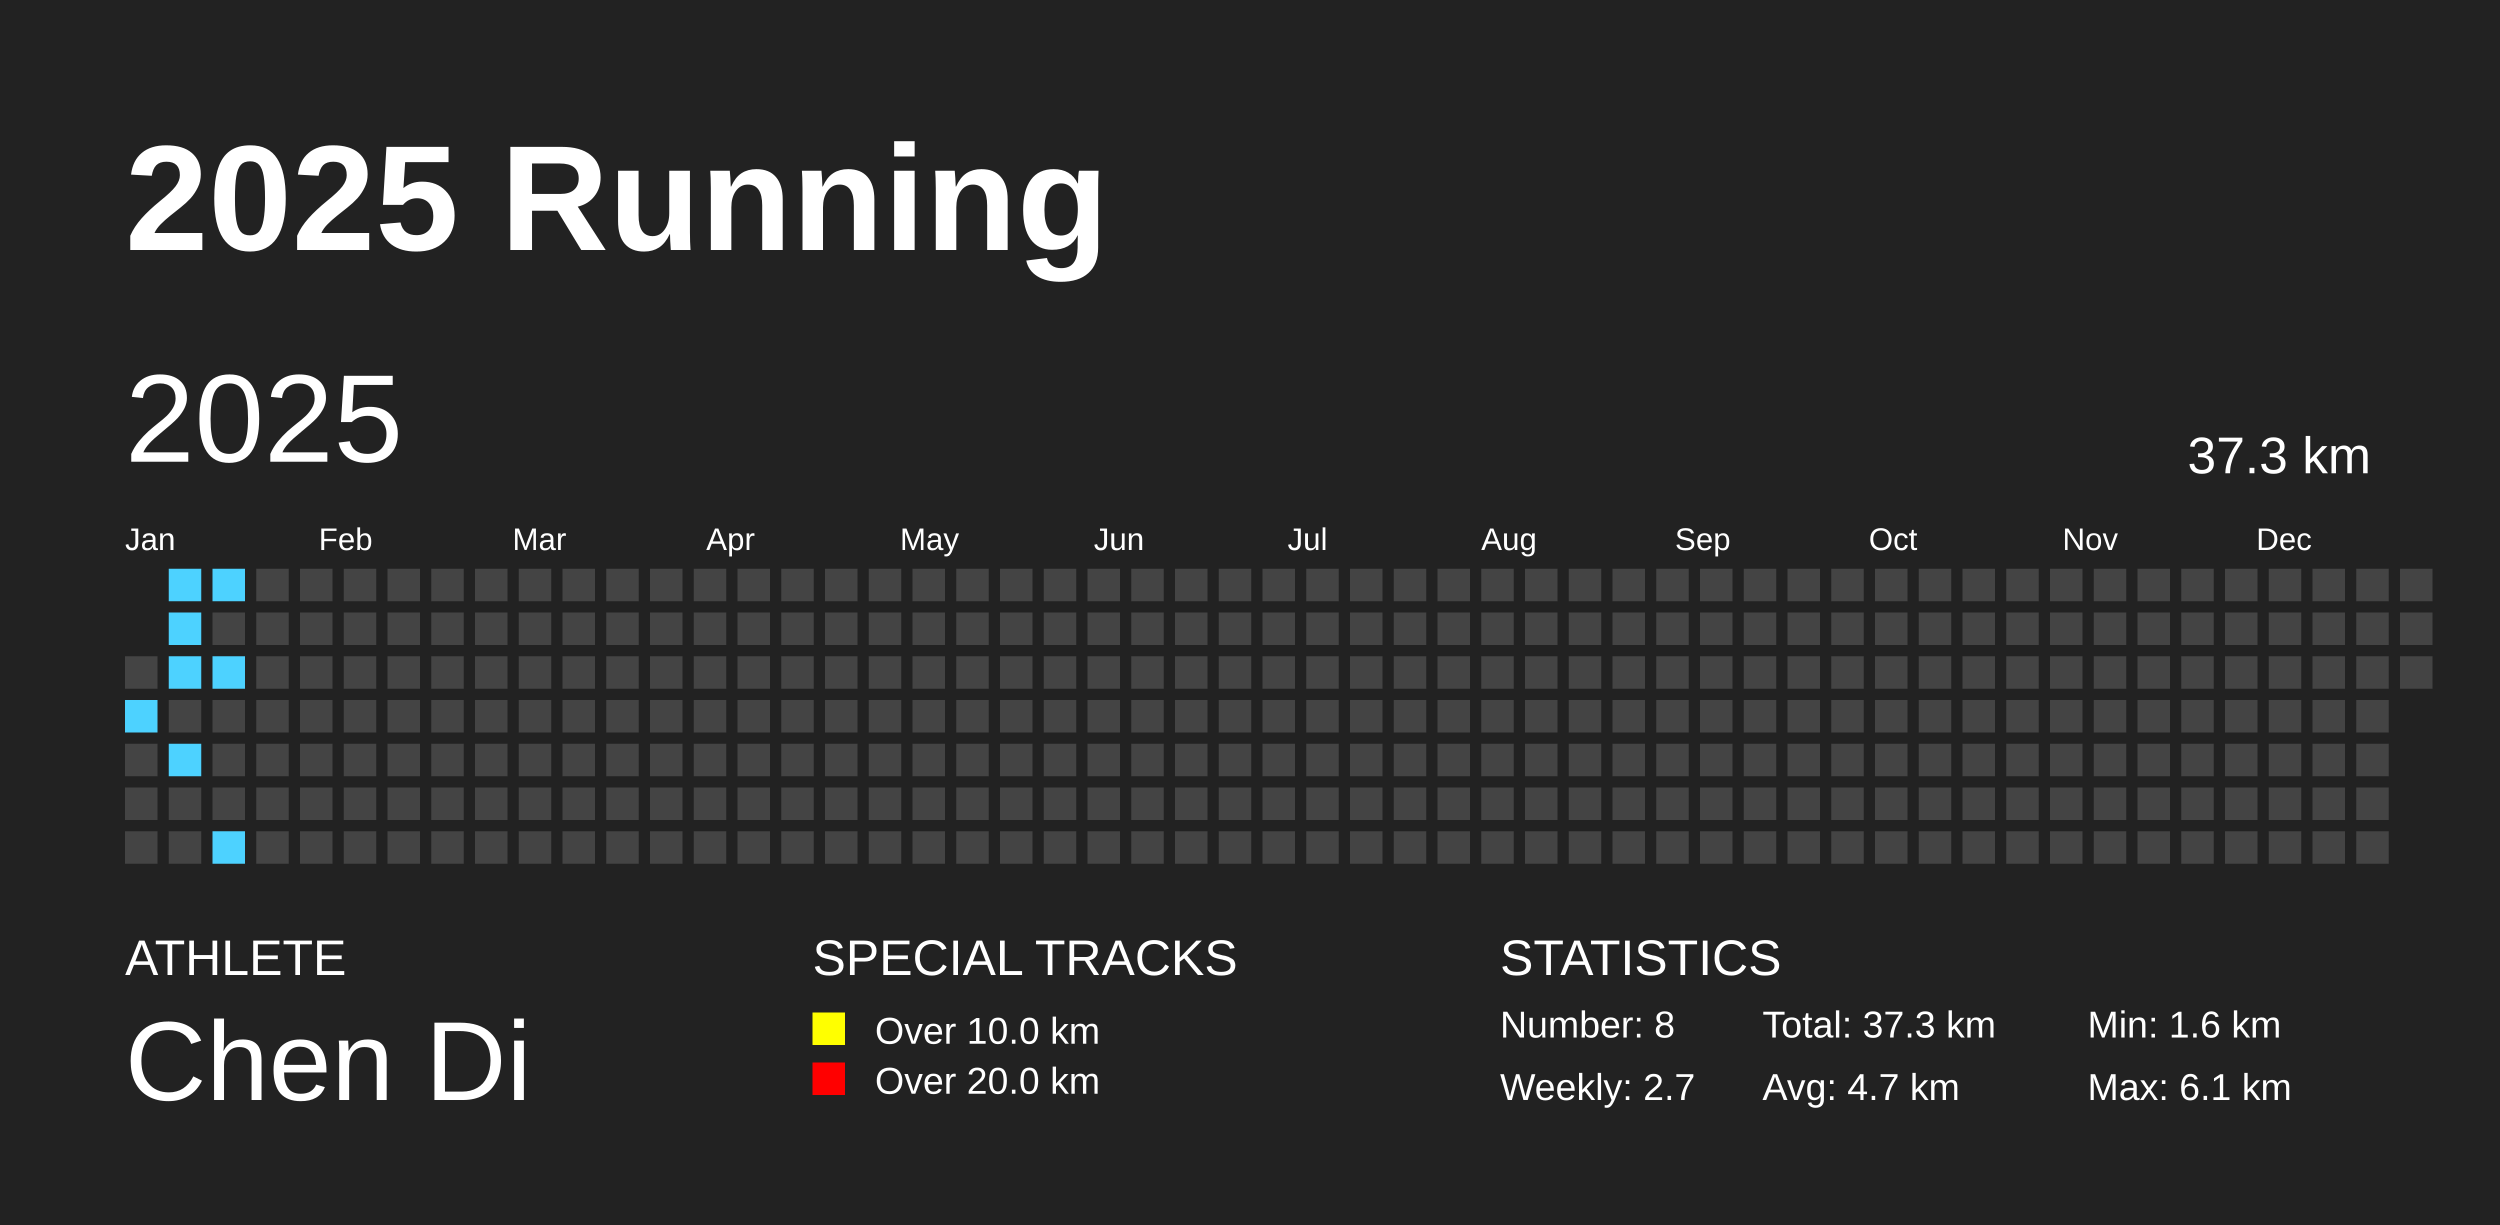
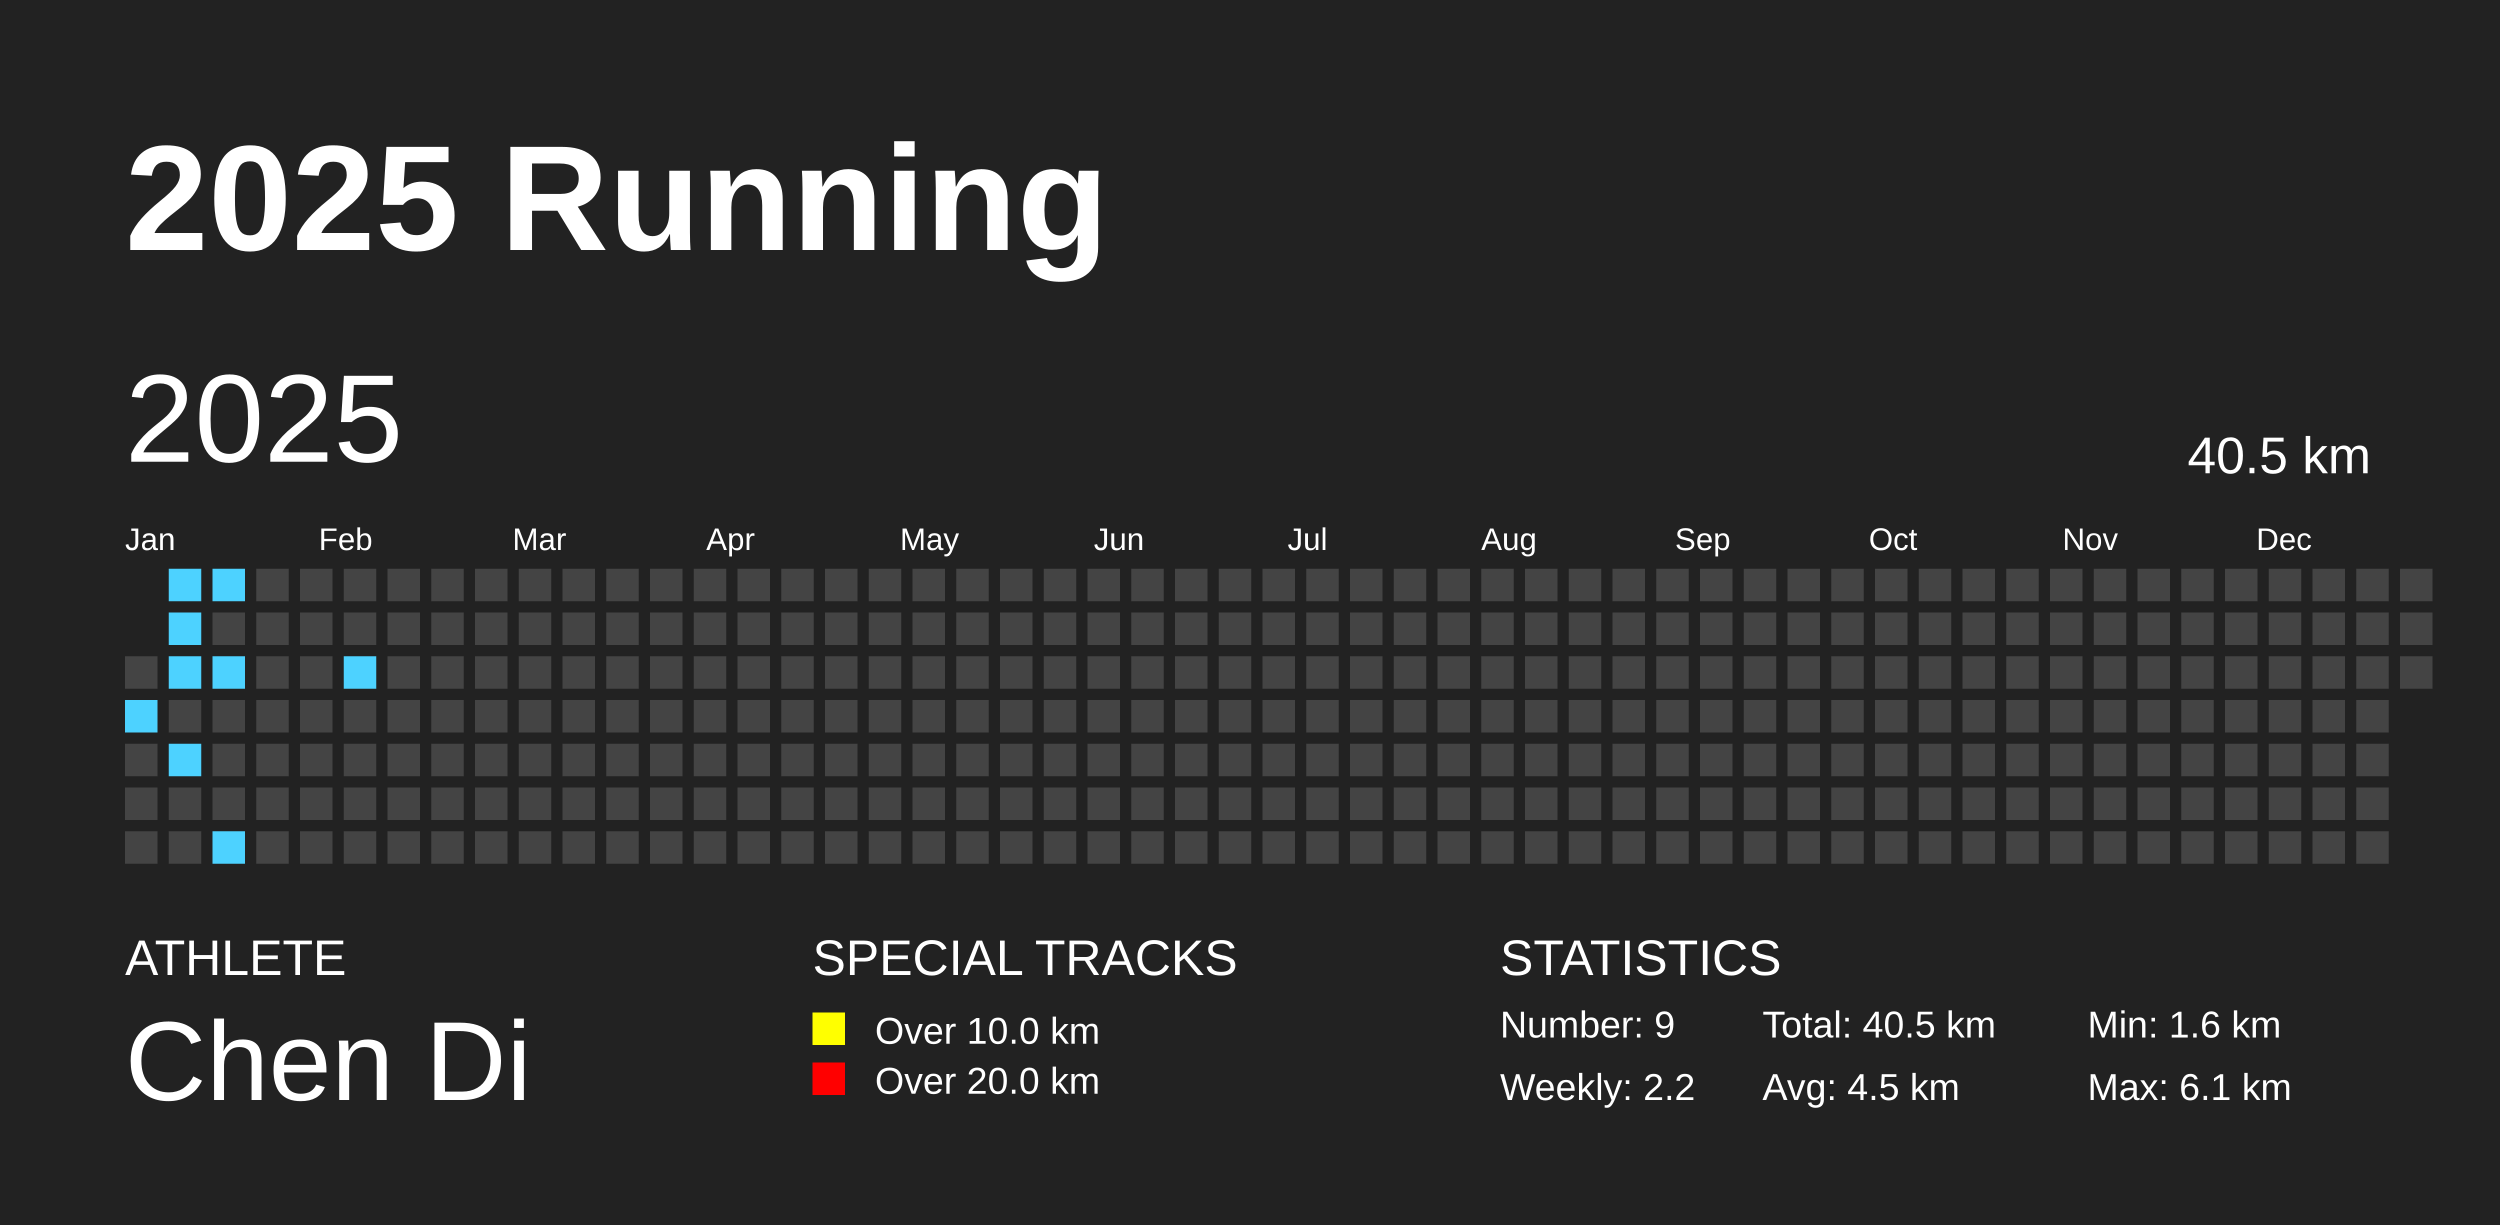
<svg xmlns="http://www.w3.org/2000/svg" baseProfile="full" height="98mm" version="1.1" viewBox="0,0,200,98" width="200mm">
  <defs />
  <rect fill="#222222" height="98" width="200" x="0" y="0" />
  <text fill="#FFFFFF" style="font-size:12px; font-family:Arial; font-weight:bold;" x="10" y="20">2025 Running</text>
  <text fill="#FFFFFF" style="font-size:4px; font-family:Arial" x="10" y="78">ATHLETE</text>
  <text fill="#FFFFFF" style="font-size:9px; font-family:Arial" x="10" y="88">Chen Di</text>
  <text fill="#FFFFFF" style="font-size:4px; font-family:Arial" x="65" y="78">SPECIAL TRACKS</text>
  <rect fill="yellow" height="2.6" width="2.6" x="65" y="81" />
  <text fill="#FFFFFF" style="font-size:3px; font-family:Arial" x="70" y="83.5">Over 10.0 km</text>
  <rect fill="red" height="2.6" width="2.6" x="65" y="85" />
  <text fill="#FFFFFF" style="font-size:3px; font-family:Arial" x="70" y="87.5">Over 20.0 km</text>
  <text fill="#FFFFFF" style="font-size:4px; font-family:Arial" x="120" y="78">STATISTICS</text>
-   <text fill="#FFFFFF" style="font-size:3px; font-family:Arial" x="120" y="83">Number: 8</text>
-   <text fill="#FFFFFF" style="font-size:3px; font-family:Arial" x="120" y="88">Weekly: 2.7</text>
-   <text fill="#FFFFFF" style="font-size:3px; font-family:Arial" x="141" y="83">Total: 37.3 km</text>
-   <text fill="#FFFFFF" style="font-size:3px; font-family:Arial" x="141" y="88">Avg: 4.7 km</text>
+   <text fill="#FFFFFF" style="font-size:3px; font-family:Arial" x="120" y="83">Number: 9</text>
+   <text fill="#FFFFFF" style="font-size:3px; font-family:Arial" x="120" y="88">Weekly: 2.2</text>
+   <text fill="#FFFFFF" style="font-size:3px; font-family:Arial" x="141" y="83">Total: 40.5 km</text>
+   <text fill="#FFFFFF" style="font-size:3px; font-family:Arial" x="141" y="88">Avg: 4.5 km</text>
  <text fill="#FFFFFF" style="font-size:3px; font-family:Arial" x="167" y="83">Min: 1.6 km</text>
  <text fill="#FFFFFF" style="font-size:3px; font-family:Arial" x="167" y="88">Max: 6.1 km</text>
  <text dominant-baseline="hanging" fill="#FFFFFF" style="font-size:10.0px; font-family:Arial;" x="10" y="30">2025</text>
-   <text dominant-baseline="hanging" fill="#FFFFFF" style="font-size:4.125px; font-family:Arial;" x="175" y="35">37.3 km</text>
+   <text dominant-baseline="hanging" fill="#FFFFFF" style="font-size:4.125px; font-family:Arial;" x="175" y="35">40.5 km</text>
  <text fill="#FFFFFF" style="font-size:2.5px; font-family:Arial" x="10.0" y="44">Jan</text>
  <text fill="#FFFFFF" style="font-size:2.5px; font-family:Arial" x="25.5" y="44">Feb</text>
  <text fill="#FFFFFF" style="font-size:2.5px; font-family:Arial" x="41.0" y="44">Mar</text>
  <text fill="#FFFFFF" style="font-size:2.5px; font-family:Arial" x="56.5" y="44">Apr</text>
  <text fill="#FFFFFF" style="font-size:2.5px; font-family:Arial" x="72.0" y="44">May</text>
  <text fill="#FFFFFF" style="font-size:2.5px; font-family:Arial" x="87.5" y="44">Jun</text>
  <text fill="#FFFFFF" style="font-size:2.5px; font-family:Arial" x="103.0" y="44">Jul</text>
  <text fill="#FFFFFF" style="font-size:2.5px; font-family:Arial" x="118.5" y="44">Aug</text>
  <text fill="#FFFFFF" style="font-size:2.5px; font-family:Arial" x="134.0" y="44">Sep</text>
  <text fill="#FFFFFF" style="font-size:2.5px; font-family:Arial" x="149.5" y="44">Oct</text>
  <text fill="#FFFFFF" style="font-size:2.5px; font-family:Arial" x="165.0" y="44">Nov</text>
  <text fill="#FFFFFF" style="font-size:2.5px; font-family:Arial" x="180.5" y="44">Dec</text>
  <rect fill="#444444" height="2.6" width="2.6" x="10.0" y="52.5" />
  <rect fill="#4DD2FF" height="2.6" width="2.6" x="10.0" y="56.0" />
  <rect fill="#444444" height="2.6" width="2.6" x="10.0" y="59.5" />
  <rect fill="#444444" height="2.6" width="2.6" x="10.0" y="63.0" />
  <rect fill="#444444" height="2.6" width="2.6" x="10.0" y="66.5" />
  <rect fill="#4DD2FF" height="2.6" width="2.6" x="13.5" y="45.5" />
  <rect fill="#4DD2FF" height="2.6" width="2.6" x="13.5" y="49.0" />
  <rect fill="#4DD2FF" height="2.6" width="2.6" x="13.5" y="52.5" />
  <rect fill="#444444" height="2.6" width="2.6" x="13.5" y="56.0" />
  <rect fill="#4DD2FF" height="2.6" width="2.6" x="13.5" y="59.5" />
  <rect fill="#444444" height="2.6" width="2.6" x="13.5" y="63.0" />
  <rect fill="#444444" height="2.6" width="2.6" x="13.5" y="66.5" />
  <rect fill="#4DD2FF" height="2.6" width="2.6" x="17.0" y="45.5" />
  <rect fill="#444444" height="2.6" width="2.6" x="17.0" y="49.0" />
  <rect fill="#4DD2FF" height="2.6" width="2.6" x="17.0" y="52.5" />
  <rect fill="#444444" height="2.6" width="2.6" x="17.0" y="56.0" />
  <rect fill="#444444" height="2.6" width="2.6" x="17.0" y="59.5" />
  <rect fill="#444444" height="2.6" width="2.6" x="17.0" y="63.0" />
  <rect fill="#4DD2FF" height="2.6" width="2.6" x="17.0" y="66.5" />
  <rect fill="#444444" height="2.6" width="2.6" x="20.5" y="45.5" />
  <rect fill="#444444" height="2.6" width="2.6" x="20.5" y="49.0" />
  <rect fill="#444444" height="2.6" width="2.6" x="20.5" y="52.5" />
  <rect fill="#444444" height="2.6" width="2.6" x="20.5" y="56.0" />
  <rect fill="#444444" height="2.6" width="2.6" x="20.5" y="59.5" />
  <rect fill="#444444" height="2.6" width="2.6" x="20.5" y="63.0" />
  <rect fill="#444444" height="2.6" width="2.6" x="20.5" y="66.5" />
  <rect fill="#444444" height="2.6" width="2.6" x="24.0" y="45.5" />
  <rect fill="#444444" height="2.6" width="2.6" x="24.0" y="49.0" />
  <rect fill="#444444" height="2.6" width="2.6" x="24.0" y="52.5" />
  <rect fill="#444444" height="2.6" width="2.6" x="24.0" y="56.0" />
  <rect fill="#444444" height="2.6" width="2.6" x="24.0" y="59.5" />
  <rect fill="#444444" height="2.6" width="2.6" x="24.0" y="63.0" />
  <rect fill="#444444" height="2.6" width="2.6" x="24.0" y="66.5" />
  <rect fill="#444444" height="2.6" width="2.6" x="27.5" y="45.5" />
  <rect fill="#444444" height="2.6" width="2.6" x="27.5" y="49.0" />
-   <rect fill="#444444" height="2.6" width="2.6" x="27.5" y="52.5" />
+   <rect fill="#4DD2FF" height="2.6" width="2.6" x="27.5" y="52.5" />
  <rect fill="#444444" height="2.6" width="2.6" x="27.5" y="56.0" />
  <rect fill="#444444" height="2.6" width="2.6" x="27.5" y="59.5" />
  <rect fill="#444444" height="2.6" width="2.6" x="27.5" y="63.0" />
  <rect fill="#444444" height="2.6" width="2.6" x="27.5" y="66.5" />
  <rect fill="#444444" height="2.6" width="2.6" x="31.0" y="45.5" />
  <rect fill="#444444" height="2.6" width="2.6" x="31.0" y="49.0" />
  <rect fill="#444444" height="2.6" width="2.6" x="31.0" y="52.5" />
  <rect fill="#444444" height="2.6" width="2.6" x="31.0" y="56.0" />
  <rect fill="#444444" height="2.6" width="2.6" x="31.0" y="59.5" />
  <rect fill="#444444" height="2.6" width="2.6" x="31.0" y="63.0" />
  <rect fill="#444444" height="2.6" width="2.6" x="31.0" y="66.5" />
  <rect fill="#444444" height="2.6" width="2.6" x="34.5" y="45.5" />
  <rect fill="#444444" height="2.6" width="2.6" x="34.5" y="49.0" />
  <rect fill="#444444" height="2.6" width="2.6" x="34.5" y="52.5" />
  <rect fill="#444444" height="2.6" width="2.6" x="34.5" y="56.0" />
  <rect fill="#444444" height="2.6" width="2.6" x="34.5" y="59.5" />
  <rect fill="#444444" height="2.6" width="2.6" x="34.5" y="63.0" />
  <rect fill="#444444" height="2.6" width="2.6" x="34.5" y="66.5" />
  <rect fill="#444444" height="2.6" width="2.6" x="38.0" y="45.5" />
  <rect fill="#444444" height="2.6" width="2.6" x="38.0" y="49.0" />
  <rect fill="#444444" height="2.6" width="2.6" x="38.0" y="52.5" />
  <rect fill="#444444" height="2.6" width="2.6" x="38.0" y="56.0" />
  <rect fill="#444444" height="2.6" width="2.6" x="38.0" y="59.5" />
  <rect fill="#444444" height="2.6" width="2.6" x="38.0" y="63.0" />
  <rect fill="#444444" height="2.6" width="2.6" x="38.0" y="66.5" />
  <rect fill="#444444" height="2.6" width="2.6" x="41.5" y="45.5" />
  <rect fill="#444444" height="2.6" width="2.6" x="41.5" y="49.0" />
  <rect fill="#444444" height="2.6" width="2.6" x="41.5" y="52.5" />
  <rect fill="#444444" height="2.6" width="2.6" x="41.5" y="56.0" />
  <rect fill="#444444" height="2.6" width="2.6" x="41.5" y="59.5" />
  <rect fill="#444444" height="2.6" width="2.6" x="41.5" y="63.0" />
  <rect fill="#444444" height="2.6" width="2.6" x="41.5" y="66.5" />
  <rect fill="#444444" height="2.6" width="2.6" x="45.0" y="45.5" />
  <rect fill="#444444" height="2.6" width="2.6" x="45.0" y="49.0" />
  <rect fill="#444444" height="2.6" width="2.6" x="45.0" y="52.5" />
  <rect fill="#444444" height="2.6" width="2.6" x="45.0" y="56.0" />
  <rect fill="#444444" height="2.6" width="2.6" x="45.0" y="59.5" />
  <rect fill="#444444" height="2.6" width="2.6" x="45.0" y="63.0" />
  <rect fill="#444444" height="2.6" width="2.6" x="45.0" y="66.5" />
  <rect fill="#444444" height="2.6" width="2.6" x="48.5" y="45.5" />
  <rect fill="#444444" height="2.6" width="2.6" x="48.5" y="49.0" />
  <rect fill="#444444" height="2.6" width="2.6" x="48.5" y="52.5" />
  <rect fill="#444444" height="2.6" width="2.6" x="48.5" y="56.0" />
  <rect fill="#444444" height="2.6" width="2.6" x="48.5" y="59.5" />
  <rect fill="#444444" height="2.6" width="2.6" x="48.5" y="63.0" />
  <rect fill="#444444" height="2.6" width="2.6" x="48.5" y="66.5" />
  <rect fill="#444444" height="2.6" width="2.6" x="52.0" y="45.5" />
  <rect fill="#444444" height="2.6" width="2.6" x="52.0" y="49.0" />
  <rect fill="#444444" height="2.6" width="2.6" x="52.0" y="52.5" />
  <rect fill="#444444" height="2.6" width="2.6" x="52.0" y="56.0" />
  <rect fill="#444444" height="2.6" width="2.6" x="52.0" y="59.5" />
  <rect fill="#444444" height="2.6" width="2.6" x="52.0" y="63.0" />
  <rect fill="#444444" height="2.6" width="2.6" x="52.0" y="66.5" />
  <rect fill="#444444" height="2.6" width="2.6" x="55.5" y="45.5" />
  <rect fill="#444444" height="2.6" width="2.6" x="55.5" y="49.0" />
  <rect fill="#444444" height="2.6" width="2.6" x="55.5" y="52.5" />
  <rect fill="#444444" height="2.6" width="2.6" x="55.5" y="56.0" />
  <rect fill="#444444" height="2.6" width="2.6" x="55.5" y="59.5" />
  <rect fill="#444444" height="2.6" width="2.6" x="55.5" y="63.0" />
  <rect fill="#444444" height="2.6" width="2.6" x="55.5" y="66.5" />
  <rect fill="#444444" height="2.6" width="2.6" x="59.0" y="45.5" />
  <rect fill="#444444" height="2.6" width="2.6" x="59.0" y="49.0" />
  <rect fill="#444444" height="2.6" width="2.6" x="59.0" y="52.5" />
  <rect fill="#444444" height="2.6" width="2.6" x="59.0" y="56.0" />
  <rect fill="#444444" height="2.6" width="2.6" x="59.0" y="59.5" />
  <rect fill="#444444" height="2.6" width="2.6" x="59.0" y="63.0" />
  <rect fill="#444444" height="2.6" width="2.6" x="59.0" y="66.5" />
  <rect fill="#444444" height="2.6" width="2.6" x="62.5" y="45.5" />
  <rect fill="#444444" height="2.6" width="2.6" x="62.5" y="49.0" />
  <rect fill="#444444" height="2.6" width="2.6" x="62.5" y="52.5" />
  <rect fill="#444444" height="2.6" width="2.6" x="62.5" y="56.0" />
  <rect fill="#444444" height="2.6" width="2.6" x="62.5" y="59.5" />
  <rect fill="#444444" height="2.6" width="2.6" x="62.5" y="63.0" />
  <rect fill="#444444" height="2.6" width="2.6" x="62.5" y="66.5" />
  <rect fill="#444444" height="2.6" width="2.6" x="66.0" y="45.5" />
  <rect fill="#444444" height="2.6" width="2.6" x="66.0" y="49.0" />
  <rect fill="#444444" height="2.6" width="2.6" x="66.0" y="52.5" />
  <rect fill="#444444" height="2.6" width="2.6" x="66.0" y="56.0" />
  <rect fill="#444444" height="2.6" width="2.6" x="66.0" y="59.5" />
  <rect fill="#444444" height="2.6" width="2.6" x="66.0" y="63.0" />
  <rect fill="#444444" height="2.6" width="2.6" x="66.0" y="66.5" />
  <rect fill="#444444" height="2.6" width="2.6" x="69.5" y="45.5" />
  <rect fill="#444444" height="2.6" width="2.6" x="69.5" y="49.0" />
  <rect fill="#444444" height="2.6" width="2.6" x="69.5" y="52.5" />
  <rect fill="#444444" height="2.6" width="2.6" x="69.5" y="56.0" />
  <rect fill="#444444" height="2.6" width="2.6" x="69.5" y="59.5" />
  <rect fill="#444444" height="2.6" width="2.6" x="69.5" y="63.0" />
  <rect fill="#444444" height="2.6" width="2.6" x="69.5" y="66.5" />
  <rect fill="#444444" height="2.6" width="2.6" x="73.0" y="45.5" />
  <rect fill="#444444" height="2.6" width="2.6" x="73.0" y="49.0" />
  <rect fill="#444444" height="2.6" width="2.6" x="73.0" y="52.5" />
  <rect fill="#444444" height="2.6" width="2.6" x="73.0" y="56.0" />
  <rect fill="#444444" height="2.6" width="2.6" x="73.0" y="59.5" />
  <rect fill="#444444" height="2.6" width="2.6" x="73.0" y="63.0" />
  <rect fill="#444444" height="2.6" width="2.6" x="73.0" y="66.5" />
  <rect fill="#444444" height="2.6" width="2.6" x="76.5" y="45.5" />
  <rect fill="#444444" height="2.6" width="2.6" x="76.5" y="49.0" />
  <rect fill="#444444" height="2.6" width="2.6" x="76.5" y="52.5" />
  <rect fill="#444444" height="2.6" width="2.6" x="76.5" y="56.0" />
  <rect fill="#444444" height="2.6" width="2.6" x="76.5" y="59.5" />
  <rect fill="#444444" height="2.6" width="2.6" x="76.5" y="63.0" />
  <rect fill="#444444" height="2.6" width="2.6" x="76.5" y="66.5" />
  <rect fill="#444444" height="2.6" width="2.6" x="80.0" y="45.5" />
  <rect fill="#444444" height="2.6" width="2.6" x="80.0" y="49.0" />
  <rect fill="#444444" height="2.6" width="2.6" x="80.0" y="52.5" />
  <rect fill="#444444" height="2.6" width="2.6" x="80.0" y="56.0" />
  <rect fill="#444444" height="2.6" width="2.6" x="80.0" y="59.5" />
  <rect fill="#444444" height="2.6" width="2.6" x="80.0" y="63.0" />
  <rect fill="#444444" height="2.6" width="2.6" x="80.0" y="66.5" />
  <rect fill="#444444" height="2.6" width="2.6" x="83.5" y="45.5" />
  <rect fill="#444444" height="2.6" width="2.6" x="83.5" y="49.0" />
  <rect fill="#444444" height="2.6" width="2.6" x="83.5" y="52.5" />
  <rect fill="#444444" height="2.6" width="2.6" x="83.5" y="56.0" />
  <rect fill="#444444" height="2.6" width="2.6" x="83.5" y="59.5" />
  <rect fill="#444444" height="2.6" width="2.6" x="83.5" y="63.0" />
  <rect fill="#444444" height="2.6" width="2.6" x="83.5" y="66.5" />
  <rect fill="#444444" height="2.6" width="2.6" x="87.0" y="45.5" />
  <rect fill="#444444" height="2.6" width="2.6" x="87.0" y="49.0" />
  <rect fill="#444444" height="2.6" width="2.6" x="87.0" y="52.5" />
  <rect fill="#444444" height="2.6" width="2.6" x="87.0" y="56.0" />
  <rect fill="#444444" height="2.6" width="2.6" x="87.0" y="59.5" />
  <rect fill="#444444" height="2.6" width="2.6" x="87.0" y="63.0" />
  <rect fill="#444444" height="2.6" width="2.6" x="87.0" y="66.5" />
  <rect fill="#444444" height="2.6" width="2.6" x="90.5" y="45.5" />
  <rect fill="#444444" height="2.6" width="2.6" x="90.5" y="49.0" />
  <rect fill="#444444" height="2.6" width="2.6" x="90.5" y="52.5" />
  <rect fill="#444444" height="2.6" width="2.6" x="90.5" y="56.0" />
  <rect fill="#444444" height="2.6" width="2.6" x="90.5" y="59.5" />
  <rect fill="#444444" height="2.6" width="2.6" x="90.5" y="63.0" />
  <rect fill="#444444" height="2.6" width="2.6" x="90.5" y="66.5" />
  <rect fill="#444444" height="2.6" width="2.6" x="94.0" y="45.5" />
  <rect fill="#444444" height="2.6" width="2.6" x="94.0" y="49.0" />
  <rect fill="#444444" height="2.6" width="2.6" x="94.0" y="52.5" />
  <rect fill="#444444" height="2.6" width="2.6" x="94.0" y="56.0" />
  <rect fill="#444444" height="2.6" width="2.6" x="94.0" y="59.5" />
  <rect fill="#444444" height="2.6" width="2.6" x="94.0" y="63.0" />
  <rect fill="#444444" height="2.6" width="2.6" x="94.0" y="66.5" />
  <rect fill="#444444" height="2.6" width="2.6" x="97.5" y="45.5" />
  <rect fill="#444444" height="2.6" width="2.6" x="97.5" y="49.0" />
  <rect fill="#444444" height="2.6" width="2.6" x="97.5" y="52.5" />
  <rect fill="#444444" height="2.6" width="2.6" x="97.5" y="56.0" />
  <rect fill="#444444" height="2.6" width="2.6" x="97.5" y="59.5" />
  <rect fill="#444444" height="2.6" width="2.6" x="97.5" y="63.0" />
  <rect fill="#444444" height="2.6" width="2.6" x="97.5" y="66.5" />
  <rect fill="#444444" height="2.6" width="2.6" x="101.0" y="45.5" />
  <rect fill="#444444" height="2.6" width="2.6" x="101.0" y="49.0" />
  <rect fill="#444444" height="2.6" width="2.6" x="101.0" y="52.5" />
  <rect fill="#444444" height="2.6" width="2.6" x="101.0" y="56.0" />
  <rect fill="#444444" height="2.6" width="2.6" x="101.0" y="59.5" />
  <rect fill="#444444" height="2.6" width="2.6" x="101.0" y="63.0" />
  <rect fill="#444444" height="2.6" width="2.6" x="101.0" y="66.5" />
  <rect fill="#444444" height="2.6" width="2.6" x="104.5" y="45.5" />
  <rect fill="#444444" height="2.6" width="2.6" x="104.5" y="49.0" />
  <rect fill="#444444" height="2.6" width="2.6" x="104.5" y="52.5" />
  <rect fill="#444444" height="2.6" width="2.6" x="104.5" y="56.0" />
  <rect fill="#444444" height="2.6" width="2.6" x="104.5" y="59.5" />
  <rect fill="#444444" height="2.6" width="2.6" x="104.5" y="63.0" />
  <rect fill="#444444" height="2.6" width="2.6" x="104.5" y="66.5" />
  <rect fill="#444444" height="2.6" width="2.6" x="108.0" y="45.5" />
  <rect fill="#444444" height="2.6" width="2.6" x="108.0" y="49.0" />
  <rect fill="#444444" height="2.6" width="2.6" x="108.0" y="52.5" />
  <rect fill="#444444" height="2.6" width="2.6" x="108.0" y="56.0" />
  <rect fill="#444444" height="2.6" width="2.6" x="108.0" y="59.5" />
  <rect fill="#444444" height="2.6" width="2.6" x="108.0" y="63.0" />
  <rect fill="#444444" height="2.6" width="2.6" x="108.0" y="66.5" />
  <rect fill="#444444" height="2.6" width="2.6" x="111.5" y="45.5" />
  <rect fill="#444444" height="2.6" width="2.6" x="111.5" y="49.0" />
  <rect fill="#444444" height="2.6" width="2.6" x="111.5" y="52.5" />
  <rect fill="#444444" height="2.6" width="2.6" x="111.5" y="56.0" />
  <rect fill="#444444" height="2.6" width="2.6" x="111.5" y="59.5" />
  <rect fill="#444444" height="2.6" width="2.6" x="111.5" y="63.0" />
  <rect fill="#444444" height="2.6" width="2.6" x="111.5" y="66.5" />
  <rect fill="#444444" height="2.6" width="2.6" x="115.0" y="45.5" />
  <rect fill="#444444" height="2.6" width="2.6" x="115.0" y="49.0" />
  <rect fill="#444444" height="2.6" width="2.6" x="115.0" y="52.5" />
  <rect fill="#444444" height="2.6" width="2.6" x="115.0" y="56.0" />
  <rect fill="#444444" height="2.6" width="2.6" x="115.0" y="59.5" />
  <rect fill="#444444" height="2.6" width="2.6" x="115.0" y="63.0" />
  <rect fill="#444444" height="2.6" width="2.6" x="115.0" y="66.5" />
  <rect fill="#444444" height="2.6" width="2.6" x="118.5" y="45.5" />
  <rect fill="#444444" height="2.6" width="2.6" x="118.5" y="49.0" />
  <rect fill="#444444" height="2.6" width="2.6" x="118.5" y="52.5" />
  <rect fill="#444444" height="2.6" width="2.6" x="118.5" y="56.0" />
  <rect fill="#444444" height="2.6" width="2.6" x="118.5" y="59.5" />
  <rect fill="#444444" height="2.6" width="2.6" x="118.5" y="63.0" />
  <rect fill="#444444" height="2.6" width="2.6" x="118.5" y="66.5" />
  <rect fill="#444444" height="2.6" width="2.6" x="122.0" y="45.5" />
  <rect fill="#444444" height="2.6" width="2.6" x="122.0" y="49.0" />
  <rect fill="#444444" height="2.6" width="2.6" x="122.0" y="52.5" />
  <rect fill="#444444" height="2.6" width="2.6" x="122.0" y="56.0" />
  <rect fill="#444444" height="2.6" width="2.6" x="122.0" y="59.5" />
  <rect fill="#444444" height="2.6" width="2.6" x="122.0" y="63.0" />
  <rect fill="#444444" height="2.6" width="2.6" x="122.0" y="66.5" />
  <rect fill="#444444" height="2.6" width="2.6" x="125.5" y="45.5" />
  <rect fill="#444444" height="2.6" width="2.6" x="125.5" y="49.0" />
  <rect fill="#444444" height="2.6" width="2.6" x="125.5" y="52.5" />
  <rect fill="#444444" height="2.6" width="2.6" x="125.5" y="56.0" />
  <rect fill="#444444" height="2.6" width="2.6" x="125.5" y="59.5" />
  <rect fill="#444444" height="2.6" width="2.6" x="125.5" y="63.0" />
  <rect fill="#444444" height="2.6" width="2.6" x="125.5" y="66.5" />
  <rect fill="#444444" height="2.6" width="2.6" x="129.0" y="45.5" />
  <rect fill="#444444" height="2.6" width="2.6" x="129.0" y="49.0" />
  <rect fill="#444444" height="2.6" width="2.6" x="129.0" y="52.5" />
  <rect fill="#444444" height="2.6" width="2.6" x="129.0" y="56.0" />
  <rect fill="#444444" height="2.6" width="2.6" x="129.0" y="59.5" />
  <rect fill="#444444" height="2.6" width="2.6" x="129.0" y="63.0" />
  <rect fill="#444444" height="2.6" width="2.6" x="129.0" y="66.5" />
  <rect fill="#444444" height="2.6" width="2.6" x="132.5" y="45.5" />
  <rect fill="#444444" height="2.6" width="2.6" x="132.5" y="49.0" />
  <rect fill="#444444" height="2.6" width="2.6" x="132.5" y="52.5" />
  <rect fill="#444444" height="2.6" width="2.6" x="132.5" y="56.0" />
  <rect fill="#444444" height="2.6" width="2.6" x="132.5" y="59.5" />
  <rect fill="#444444" height="2.6" width="2.6" x="132.5" y="63.0" />
  <rect fill="#444444" height="2.6" width="2.6" x="132.5" y="66.5" />
  <rect fill="#444444" height="2.6" width="2.6" x="136.0" y="45.5" />
  <rect fill="#444444" height="2.6" width="2.6" x="136.0" y="49.0" />
  <rect fill="#444444" height="2.6" width="2.6" x="136.0" y="52.5" />
  <rect fill="#444444" height="2.6" width="2.6" x="136.0" y="56.0" />
  <rect fill="#444444" height="2.6" width="2.6" x="136.0" y="59.5" />
  <rect fill="#444444" height="2.6" width="2.6" x="136.0" y="63.0" />
  <rect fill="#444444" height="2.6" width="2.6" x="136.0" y="66.5" />
  <rect fill="#444444" height="2.6" width="2.6" x="139.5" y="45.5" />
  <rect fill="#444444" height="2.6" width="2.6" x="139.5" y="49.0" />
  <rect fill="#444444" height="2.6" width="2.6" x="139.5" y="52.5" />
  <rect fill="#444444" height="2.6" width="2.6" x="139.5" y="56.0" />
  <rect fill="#444444" height="2.6" width="2.6" x="139.5" y="59.5" />
  <rect fill="#444444" height="2.6" width="2.6" x="139.5" y="63.0" />
  <rect fill="#444444" height="2.6" width="2.6" x="139.5" y="66.5" />
  <rect fill="#444444" height="2.6" width="2.6" x="143.0" y="45.5" />
  <rect fill="#444444" height="2.6" width="2.6" x="143.0" y="49.0" />
  <rect fill="#444444" height="2.6" width="2.6" x="143.0" y="52.5" />
  <rect fill="#444444" height="2.6" width="2.6" x="143.0" y="56.0" />
  <rect fill="#444444" height="2.6" width="2.6" x="143.0" y="59.5" />
  <rect fill="#444444" height="2.6" width="2.6" x="143.0" y="63.0" />
  <rect fill="#444444" height="2.6" width="2.6" x="143.0" y="66.5" />
  <rect fill="#444444" height="2.6" width="2.6" x="146.5" y="45.5" />
  <rect fill="#444444" height="2.6" width="2.6" x="146.5" y="49.0" />
  <rect fill="#444444" height="2.6" width="2.6" x="146.5" y="52.5" />
  <rect fill="#444444" height="2.6" width="2.6" x="146.5" y="56.0" />
  <rect fill="#444444" height="2.6" width="2.6" x="146.5" y="59.5" />
  <rect fill="#444444" height="2.6" width="2.6" x="146.5" y="63.0" />
  <rect fill="#444444" height="2.6" width="2.6" x="146.5" y="66.5" />
  <rect fill="#444444" height="2.6" width="2.6" x="150.0" y="45.5" />
  <rect fill="#444444" height="2.6" width="2.6" x="150.0" y="49.0" />
  <rect fill="#444444" height="2.6" width="2.6" x="150.0" y="52.5" />
  <rect fill="#444444" height="2.6" width="2.6" x="150.0" y="56.0" />
  <rect fill="#444444" height="2.6" width="2.6" x="150.0" y="59.5" />
  <rect fill="#444444" height="2.6" width="2.6" x="150.0" y="63.0" />
  <rect fill="#444444" height="2.6" width="2.6" x="150.0" y="66.5" />
  <rect fill="#444444" height="2.6" width="2.6" x="153.5" y="45.5" />
  <rect fill="#444444" height="2.6" width="2.6" x="153.5" y="49.0" />
  <rect fill="#444444" height="2.6" width="2.6" x="153.5" y="52.5" />
  <rect fill="#444444" height="2.6" width="2.6" x="153.5" y="56.0" />
  <rect fill="#444444" height="2.6" width="2.6" x="153.5" y="59.5" />
  <rect fill="#444444" height="2.6" width="2.6" x="153.5" y="63.0" />
  <rect fill="#444444" height="2.6" width="2.6" x="153.5" y="66.5" />
  <rect fill="#444444" height="2.6" width="2.6" x="157.0" y="45.5" />
  <rect fill="#444444" height="2.6" width="2.6" x="157.0" y="49.0" />
  <rect fill="#444444" height="2.6" width="2.6" x="157.0" y="52.5" />
  <rect fill="#444444" height="2.6" width="2.6" x="157.0" y="56.0" />
  <rect fill="#444444" height="2.6" width="2.6" x="157.0" y="59.5" />
  <rect fill="#444444" height="2.6" width="2.6" x="157.0" y="63.0" />
  <rect fill="#444444" height="2.6" width="2.6" x="157.0" y="66.5" />
  <rect fill="#444444" height="2.6" width="2.6" x="160.5" y="45.5" />
  <rect fill="#444444" height="2.6" width="2.6" x="160.5" y="49.0" />
  <rect fill="#444444" height="2.6" width="2.6" x="160.5" y="52.5" />
  <rect fill="#444444" height="2.6" width="2.6" x="160.5" y="56.0" />
  <rect fill="#444444" height="2.6" width="2.6" x="160.5" y="59.5" />
  <rect fill="#444444" height="2.6" width="2.6" x="160.5" y="63.0" />
  <rect fill="#444444" height="2.6" width="2.6" x="160.5" y="66.5" />
  <rect fill="#444444" height="2.6" width="2.6" x="164.0" y="45.5" />
  <rect fill="#444444" height="2.6" width="2.6" x="164.0" y="49.0" />
  <rect fill="#444444" height="2.6" width="2.6" x="164.0" y="52.5" />
  <rect fill="#444444" height="2.6" width="2.6" x="164.0" y="56.0" />
  <rect fill="#444444" height="2.6" width="2.6" x="164.0" y="59.5" />
  <rect fill="#444444" height="2.6" width="2.6" x="164.0" y="63.0" />
  <rect fill="#444444" height="2.6" width="2.6" x="164.0" y="66.5" />
  <rect fill="#444444" height="2.6" width="2.6" x="167.5" y="45.5" />
  <rect fill="#444444" height="2.6" width="2.6" x="167.5" y="49.0" />
  <rect fill="#444444" height="2.6" width="2.6" x="167.5" y="52.5" />
  <rect fill="#444444" height="2.6" width="2.6" x="167.5" y="56.0" />
  <rect fill="#444444" height="2.6" width="2.6" x="167.5" y="59.5" />
  <rect fill="#444444" height="2.6" width="2.6" x="167.5" y="63.0" />
  <rect fill="#444444" height="2.6" width="2.6" x="167.5" y="66.5" />
  <rect fill="#444444" height="2.6" width="2.6" x="171.0" y="45.5" />
  <rect fill="#444444" height="2.6" width="2.6" x="171.0" y="49.0" />
  <rect fill="#444444" height="2.6" width="2.6" x="171.0" y="52.5" />
  <rect fill="#444444" height="2.6" width="2.6" x="171.0" y="56.0" />
  <rect fill="#444444" height="2.6" width="2.6" x="171.0" y="59.5" />
  <rect fill="#444444" height="2.6" width="2.6" x="171.0" y="63.0" />
  <rect fill="#444444" height="2.6" width="2.6" x="171.0" y="66.5" />
  <rect fill="#444444" height="2.6" width="2.6" x="174.5" y="45.5" />
  <rect fill="#444444" height="2.6" width="2.6" x="174.5" y="49.0" />
  <rect fill="#444444" height="2.6" width="2.6" x="174.5" y="52.5" />
  <rect fill="#444444" height="2.6" width="2.6" x="174.5" y="56.0" />
  <rect fill="#444444" height="2.6" width="2.6" x="174.5" y="59.5" />
  <rect fill="#444444" height="2.6" width="2.6" x="174.5" y="63.0" />
  <rect fill="#444444" height="2.6" width="2.6" x="174.5" y="66.5" />
  <rect fill="#444444" height="2.6" width="2.6" x="178.0" y="45.5" />
  <rect fill="#444444" height="2.6" width="2.6" x="178.0" y="49.0" />
  <rect fill="#444444" height="2.6" width="2.6" x="178.0" y="52.5" />
  <rect fill="#444444" height="2.6" width="2.6" x="178.0" y="56.0" />
  <rect fill="#444444" height="2.6" width="2.6" x="178.0" y="59.5" />
  <rect fill="#444444" height="2.6" width="2.6" x="178.0" y="63.0" />
  <rect fill="#444444" height="2.6" width="2.6" x="178.0" y="66.5" />
  <rect fill="#444444" height="2.6" width="2.6" x="181.5" y="45.5" />
  <rect fill="#444444" height="2.6" width="2.6" x="181.5" y="49.0" />
  <rect fill="#444444" height="2.6" width="2.6" x="181.5" y="52.5" />
  <rect fill="#444444" height="2.6" width="2.6" x="181.5" y="56.0" />
  <rect fill="#444444" height="2.6" width="2.6" x="181.5" y="59.5" />
  <rect fill="#444444" height="2.6" width="2.6" x="181.5" y="63.0" />
  <rect fill="#444444" height="2.6" width="2.6" x="181.5" y="66.5" />
  <rect fill="#444444" height="2.6" width="2.6" x="185.0" y="45.5" />
  <rect fill="#444444" height="2.6" width="2.6" x="185.0" y="49.0" />
  <rect fill="#444444" height="2.6" width="2.6" x="185.0" y="52.5" />
  <rect fill="#444444" height="2.6" width="2.6" x="185.0" y="56.0" />
  <rect fill="#444444" height="2.6" width="2.6" x="185.0" y="59.5" />
  <rect fill="#444444" height="2.6" width="2.6" x="185.0" y="63.0" />
  <rect fill="#444444" height="2.6" width="2.6" x="185.0" y="66.5" />
  <rect fill="#444444" height="2.6" width="2.6" x="188.5" y="45.5" />
  <rect fill="#444444" height="2.6" width="2.6" x="188.5" y="49.0" />
  <rect fill="#444444" height="2.6" width="2.6" x="188.5" y="52.5" />
  <rect fill="#444444" height="2.6" width="2.6" x="188.5" y="56.0" />
  <rect fill="#444444" height="2.6" width="2.6" x="188.5" y="59.5" />
  <rect fill="#444444" height="2.6" width="2.6" x="188.5" y="63.0" />
  <rect fill="#444444" height="2.6" width="2.6" x="188.5" y="66.5" />
  <rect fill="#444444" height="2.6" width="2.6" x="192.0" y="45.5" />
  <rect fill="#444444" height="2.6" width="2.6" x="192.0" y="49.0" />
  <rect fill="#444444" height="2.6" width="2.6" x="192.0" y="52.5" />
</svg>
